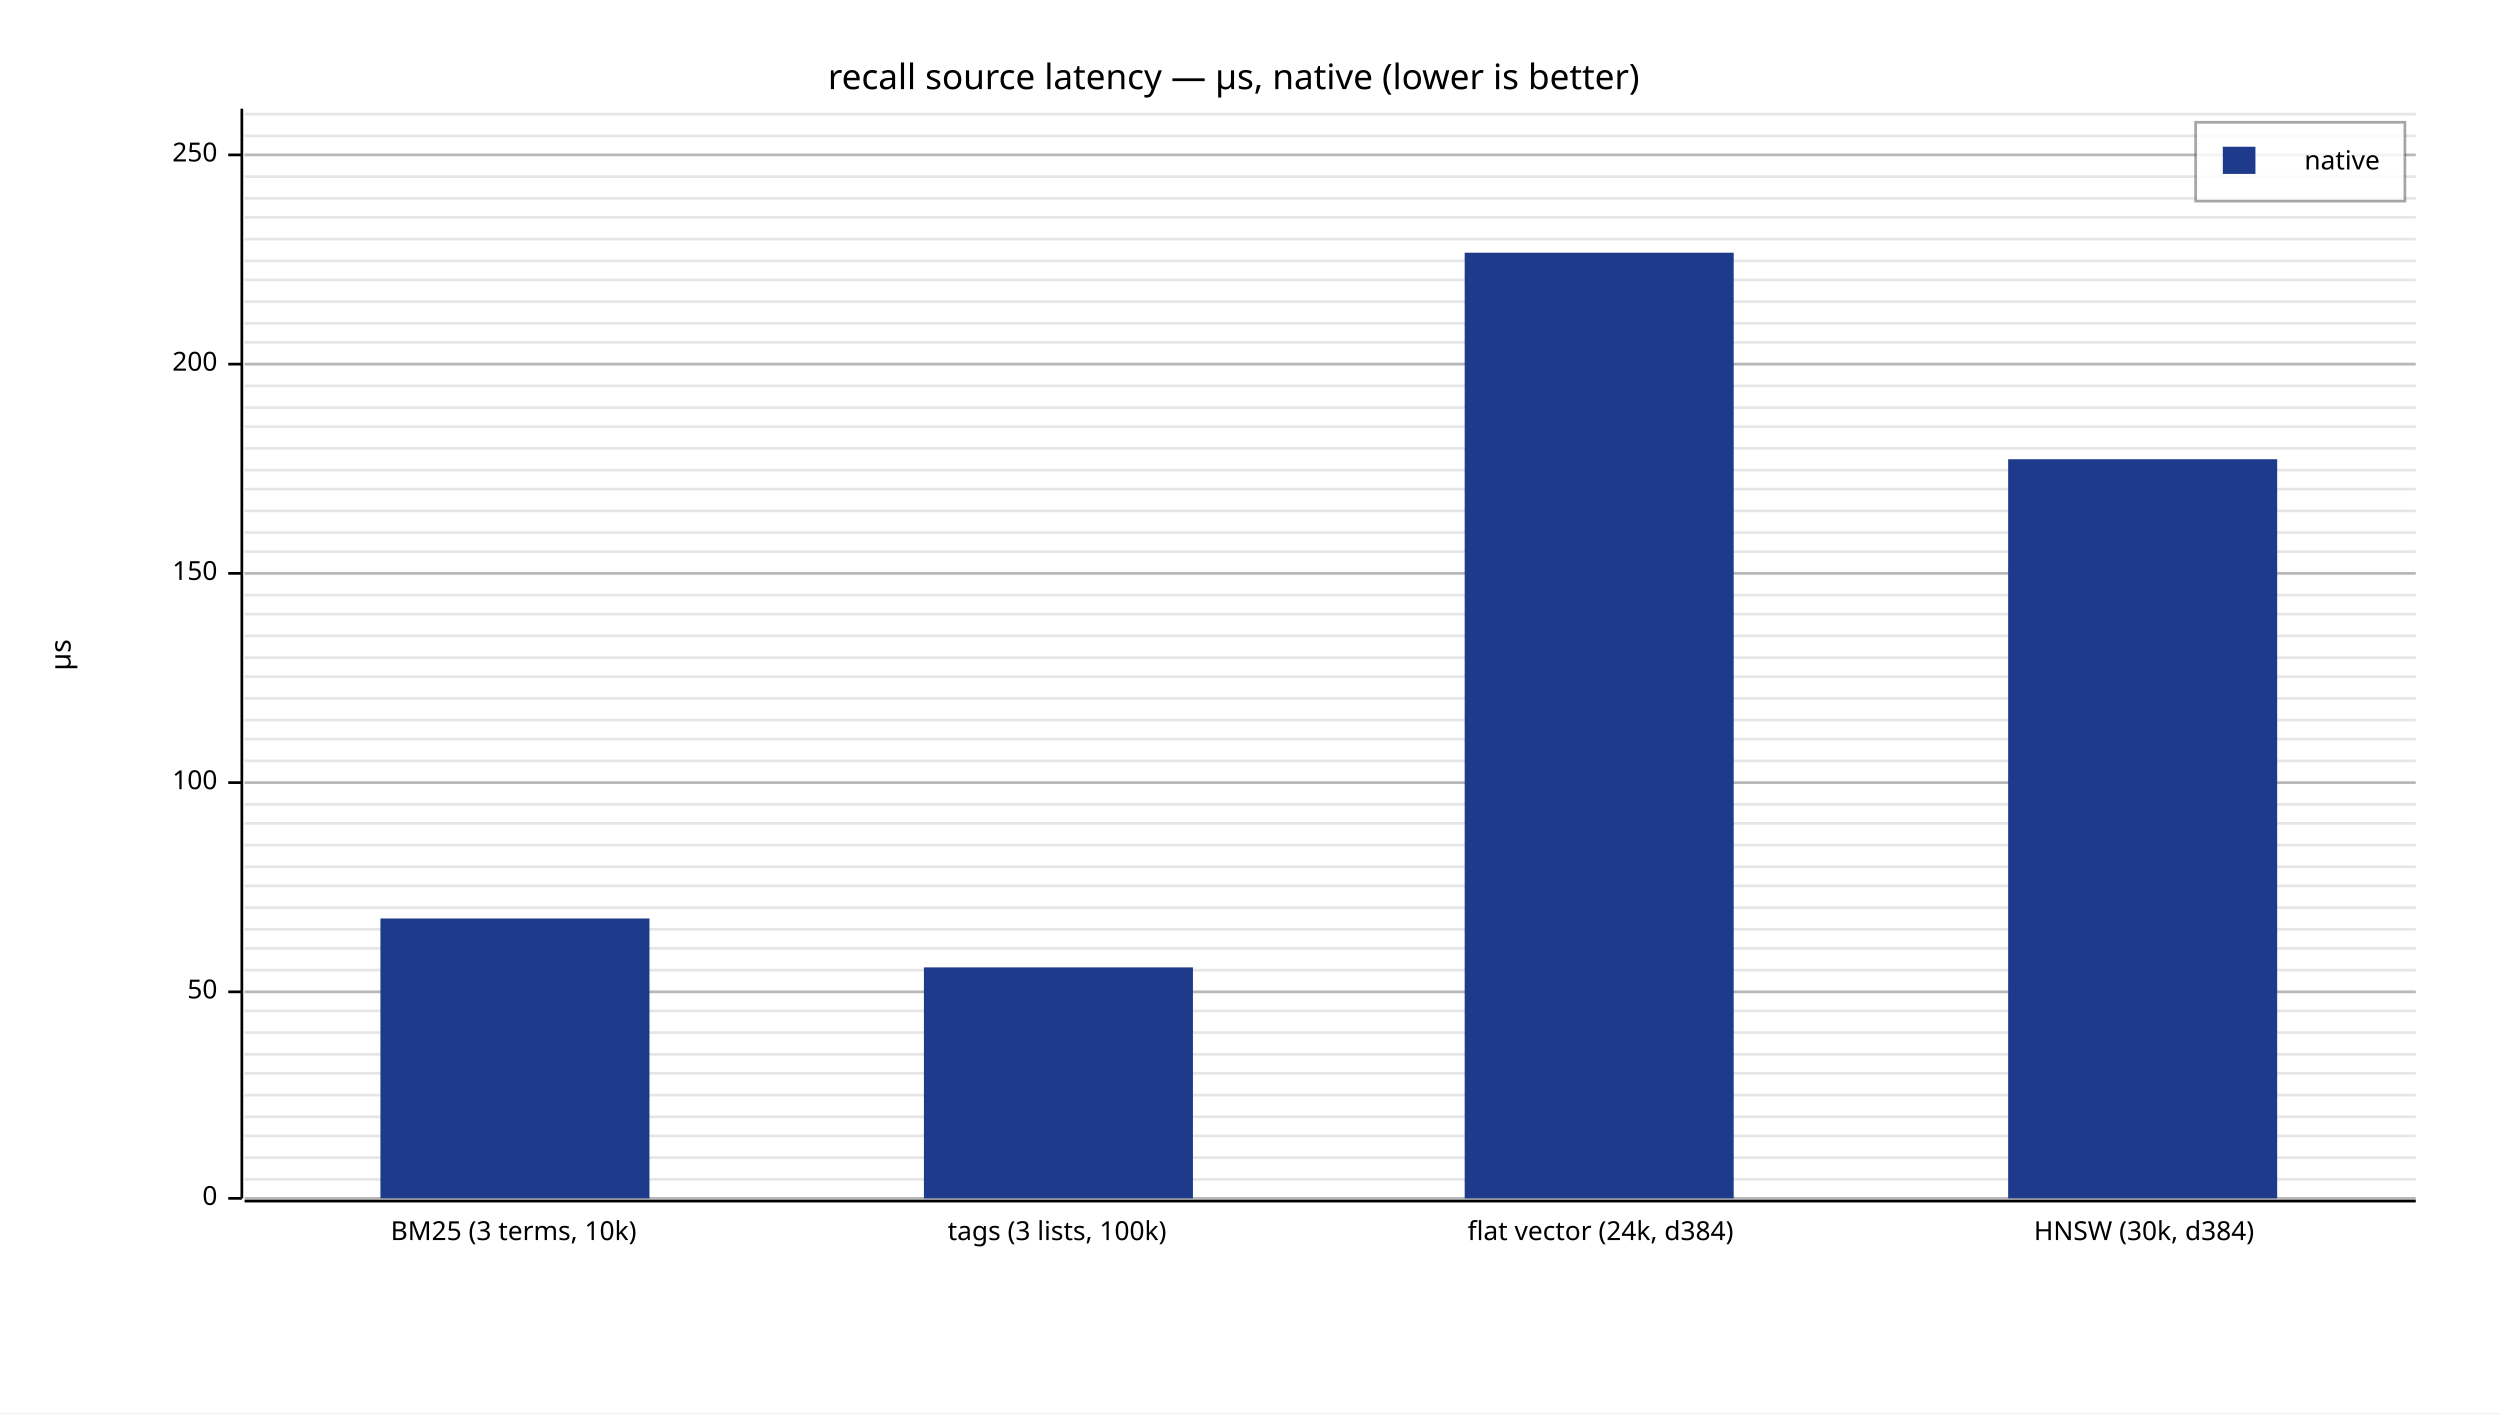
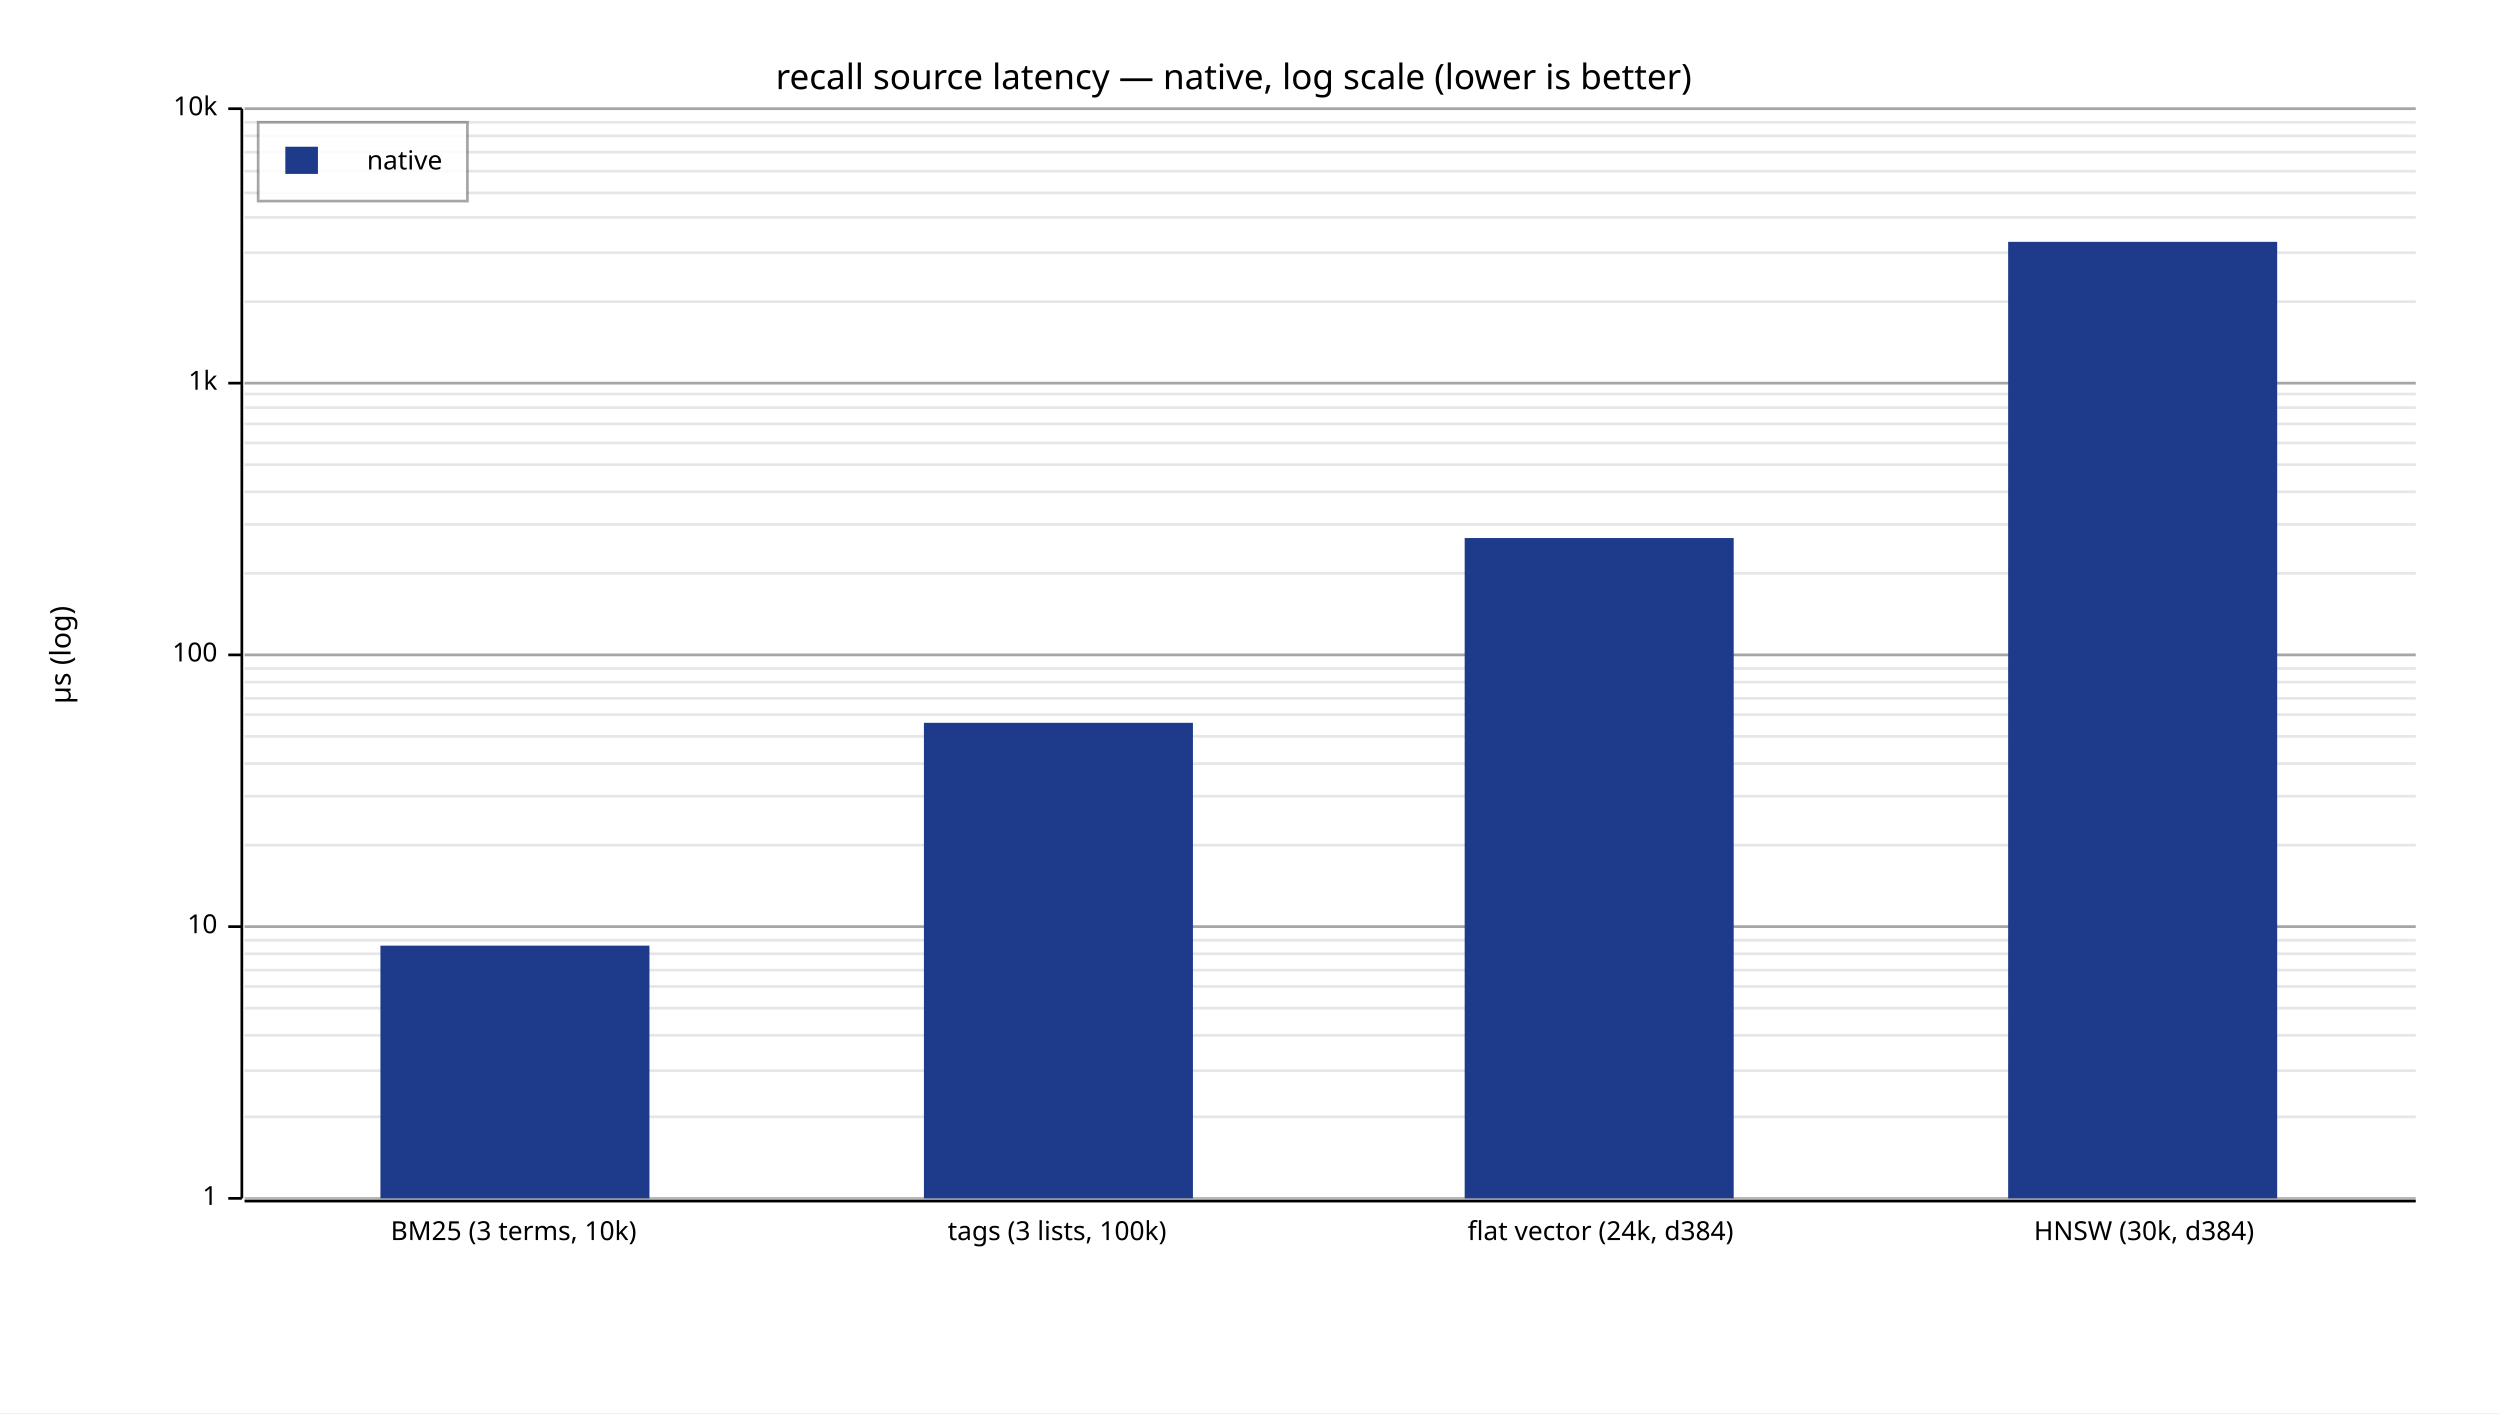
<svg xmlns="http://www.w3.org/2000/svg" width="920" height="520" viewBox="0 0 920 520">
  <rect x="0" y="0" width="920" height="520" opacity="1" fill="#FFFFFF" stroke="none" />
  <text x="454" y="23" dy="0.76em" text-anchor="middle" font-family="sans-serif" font-size="12.903" opacity="1" fill="#000000">
- recall source latency — µs, native (lower is better)
+ recall source latency — native, log scale (lower is better)
</text>
  <line opacity="0.1" stroke="#000000" stroke-width="1" x1="90" y1="441" x2="889" y2="441" />
-   <line opacity="0.1" stroke="#000000" stroke-width="1" x1="90" y1="434" x2="889" y2="434" />
-   <line opacity="0.1" stroke="#000000" stroke-width="1" x1="90" y1="426" x2="889" y2="426" />
-   <line opacity="0.1" stroke="#000000" stroke-width="1" x1="90" y1="418" x2="889" y2="418" />
  <line opacity="0.1" stroke="#000000" stroke-width="1" x1="90" y1="411" x2="889" y2="411" />
-   <line opacity="0.1" stroke="#000000" stroke-width="1" x1="90" y1="403" x2="889" y2="403" />
-   <line opacity="0.1" stroke="#000000" stroke-width="1" x1="90" y1="395" x2="889" y2="395" />
-   <line opacity="0.1" stroke="#000000" stroke-width="1" x1="90" y1="388" x2="889" y2="388" />
-   <line opacity="0.1" stroke="#000000" stroke-width="1" x1="90" y1="380" x2="889" y2="380" />
-   <line opacity="0.1" stroke="#000000" stroke-width="1" x1="90" y1="372" x2="889" y2="372" />
-   <line opacity="0.1" stroke="#000000" stroke-width="1" x1="90" y1="365" x2="889" y2="365" />
+   <line opacity="0.1" stroke="#000000" stroke-width="1" x1="90" y1="394" x2="889" y2="394" />
+   <line opacity="0.1" stroke="#000000" stroke-width="1" x1="90" y1="381" x2="889" y2="381" />
+   <line opacity="0.1" stroke="#000000" stroke-width="1" x1="90" y1="371" x2="889" y2="371" />
+   <line opacity="0.1" stroke="#000000" stroke-width="1" x1="90" y1="363" x2="889" y2="363" />
  <line opacity="0.1" stroke="#000000" stroke-width="1" x1="90" y1="357" x2="889" y2="357" />
-   <line opacity="0.1" stroke="#000000" stroke-width="1" x1="90" y1="349" x2="889" y2="349" />
-   <line opacity="0.1" stroke="#000000" stroke-width="1" x1="90" y1="342" x2="889" y2="342" />
-   <line opacity="0.1" stroke="#000000" stroke-width="1" x1="90" y1="334" x2="889" y2="334" />
-   <line opacity="0.1" stroke="#000000" stroke-width="1" x1="90" y1="326" x2="889" y2="326" />
-   <line opacity="0.1" stroke="#000000" stroke-width="1" x1="90" y1="319" x2="889" y2="319" />
+   <line opacity="0.1" stroke="#000000" stroke-width="1" x1="90" y1="351" x2="889" y2="351" />
+   <line opacity="0.1" stroke="#000000" stroke-width="1" x1="90" y1="346" x2="889" y2="346" />
+   <line opacity="0.1" stroke="#000000" stroke-width="1" x1="90" y1="341" x2="889" y2="341" />
+   <line opacity="0.1" stroke="#000000" stroke-width="1" x1="90" y1="341" x2="889" y2="341" />
  <line opacity="0.1" stroke="#000000" stroke-width="1" x1="90" y1="311" x2="889" y2="311" />
-   <line opacity="0.1" stroke="#000000" stroke-width="1" x1="90" y1="303" x2="889" y2="303" />
-   <line opacity="0.1" stroke="#000000" stroke-width="1" x1="90" y1="296" x2="889" y2="296" />
-   <line opacity="0.1" stroke="#000000" stroke-width="1" x1="90" y1="288" x2="889" y2="288" />
-   <line opacity="0.1" stroke="#000000" stroke-width="1" x1="90" y1="280" x2="889" y2="280" />
-   <line opacity="0.1" stroke="#000000" stroke-width="1" x1="90" y1="272" x2="889" y2="272" />
-   <line opacity="0.1" stroke="#000000" stroke-width="1" x1="90" y1="265" x2="889" y2="265" />
+   <line opacity="0.1" stroke="#000000" stroke-width="1" x1="90" y1="293" x2="889" y2="293" />
+   <line opacity="0.1" stroke="#000000" stroke-width="1" x1="90" y1="281" x2="889" y2="281" />
+   <line opacity="0.1" stroke="#000000" stroke-width="1" x1="90" y1="271" x2="889" y2="271" />
+   <line opacity="0.1" stroke="#000000" stroke-width="1" x1="90" y1="263" x2="889" y2="263" />
  <line opacity="0.1" stroke="#000000" stroke-width="1" x1="90" y1="257" x2="889" y2="257" />
-   <line opacity="0.1" stroke="#000000" stroke-width="1" x1="90" y1="249" x2="889" y2="249" />
-   <line opacity="0.1" stroke="#000000" stroke-width="1" x1="90" y1="242" x2="889" y2="242" />
-   <line opacity="0.1" stroke="#000000" stroke-width="1" x1="90" y1="234" x2="889" y2="234" />
-   <line opacity="0.1" stroke="#000000" stroke-width="1" x1="90" y1="226" x2="889" y2="226" />
-   <line opacity="0.1" stroke="#000000" stroke-width="1" x1="90" y1="219" x2="889" y2="219" />
+   <line opacity="0.1" stroke="#000000" stroke-width="1" x1="90" y1="251" x2="889" y2="251" />
+   <line opacity="0.1" stroke="#000000" stroke-width="1" x1="90" y1="246" x2="889" y2="246" />
+   <line opacity="0.1" stroke="#000000" stroke-width="1" x1="90" y1="241" x2="889" y2="241" />
+   <line opacity="0.1" stroke="#000000" stroke-width="1" x1="90" y1="241" x2="889" y2="241" />
  <line opacity="0.1" stroke="#000000" stroke-width="1" x1="90" y1="211" x2="889" y2="211" />
-   <line opacity="0.1" stroke="#000000" stroke-width="1" x1="90" y1="203" x2="889" y2="203" />
-   <line opacity="0.1" stroke="#000000" stroke-width="1" x1="90" y1="196" x2="889" y2="196" />
-   <line opacity="0.1" stroke="#000000" stroke-width="1" x1="90" y1="188" x2="889" y2="188" />
-   <line opacity="0.1" stroke="#000000" stroke-width="1" x1="90" y1="180" x2="889" y2="180" />
-   <line opacity="0.1" stroke="#000000" stroke-width="1" x1="90" y1="173" x2="889" y2="173" />
-   <line opacity="0.1" stroke="#000000" stroke-width="1" x1="90" y1="165" x2="889" y2="165" />
-   <line opacity="0.1" stroke="#000000" stroke-width="1" x1="90" y1="157" x2="889" y2="157" />
+   <line opacity="0.1" stroke="#000000" stroke-width="1" x1="90" y1="193" x2="889" y2="193" />
+   <line opacity="0.1" stroke="#000000" stroke-width="1" x1="90" y1="181" x2="889" y2="181" />
+   <line opacity="0.1" stroke="#000000" stroke-width="1" x1="90" y1="171" x2="889" y2="171" />
+   <line opacity="0.1" stroke="#000000" stroke-width="1" x1="90" y1="163" x2="889" y2="163" />
+   <line opacity="0.1" stroke="#000000" stroke-width="1" x1="90" y1="156" x2="889" y2="156" />
  <line opacity="0.1" stroke="#000000" stroke-width="1" x1="90" y1="150" x2="889" y2="150" />
-   <line opacity="0.1" stroke="#000000" stroke-width="1" x1="90" y1="142" x2="889" y2="142" />
-   <line opacity="0.1" stroke="#000000" stroke-width="1" x1="90" y1="134" x2="889" y2="134" />
-   <line opacity="0.1" stroke="#000000" stroke-width="1" x1="90" y1="126" x2="889" y2="126" />
-   <line opacity="0.1" stroke="#000000" stroke-width="1" x1="90" y1="119" x2="889" y2="119" />
+   <line opacity="0.1" stroke="#000000" stroke-width="1" x1="90" y1="145" x2="889" y2="145" />
+   <line opacity="0.1" stroke="#000000" stroke-width="1" x1="90" y1="141" x2="889" y2="141" />
+   <line opacity="0.1" stroke="#000000" stroke-width="1" x1="90" y1="141" x2="889" y2="141" />
  <line opacity="0.1" stroke="#000000" stroke-width="1" x1="90" y1="111" x2="889" y2="111" />
-   <line opacity="0.1" stroke="#000000" stroke-width="1" x1="90" y1="103" x2="889" y2="103" />
-   <line opacity="0.1" stroke="#000000" stroke-width="1" x1="90" y1="96" x2="889" y2="96" />
-   <line opacity="0.1" stroke="#000000" stroke-width="1" x1="90" y1="88" x2="889" y2="88" />
+   <line opacity="0.1" stroke="#000000" stroke-width="1" x1="90" y1="93" x2="889" y2="93" />
  <line opacity="0.1" stroke="#000000" stroke-width="1" x1="90" y1="80" x2="889" y2="80" />
-   <line opacity="0.1" stroke="#000000" stroke-width="1" x1="90" y1="73" x2="889" y2="73" />
-   <line opacity="0.1" stroke="#000000" stroke-width="1" x1="90" y1="65" x2="889" y2="65" />
-   <line opacity="0.1" stroke="#000000" stroke-width="1" x1="90" y1="57" x2="889" y2="57" />
+   <line opacity="0.1" stroke="#000000" stroke-width="1" x1="90" y1="71" x2="889" y2="71" />
+   <line opacity="0.1" stroke="#000000" stroke-width="1" x1="90" y1="63" x2="889" y2="63" />
+   <line opacity="0.1" stroke="#000000" stroke-width="1" x1="90" y1="56" x2="889" y2="56" />
  <line opacity="0.1" stroke="#000000" stroke-width="1" x1="90" y1="50" x2="889" y2="50" />
-   <line opacity="0.1" stroke="#000000" stroke-width="1" x1="90" y1="42" x2="889" y2="42" />
+   <line opacity="0.1" stroke="#000000" stroke-width="1" x1="90" y1="45" x2="889" y2="45" />
+   <line opacity="0.1" stroke="#000000" stroke-width="1" x1="90" y1="40" x2="889" y2="40" />
+   <line opacity="0.1" stroke="#000000" stroke-width="1" x1="90" y1="40" x2="889" y2="40" />
  <text x="18" y="241" dy="0.76em" text-anchor="middle" font-family="sans-serif" font-size="10.484" opacity="1" fill="#000000" transform="rotate(270, 18, 241)">
- µs
+ µs (log)
</text>
  <line opacity="0.2" stroke="#000000" stroke-width="1" x1="90" y1="441" x2="889" y2="441" />
-   <line opacity="0.2" stroke="#000000" stroke-width="1" x1="90" y1="365" x2="889" y2="365" />
-   <line opacity="0.2" stroke="#000000" stroke-width="1" x1="90" y1="288" x2="889" y2="288" />
-   <line opacity="0.2" stroke="#000000" stroke-width="1" x1="90" y1="211" x2="889" y2="211" />
-   <line opacity="0.2" stroke="#000000" stroke-width="1" x1="90" y1="134" x2="889" y2="134" />
-   <line opacity="0.2" stroke="#000000" stroke-width="1" x1="90" y1="57" x2="889" y2="57" />
+   <line opacity="0.2" stroke="#000000" stroke-width="1" x1="90" y1="341" x2="889" y2="341" />
+   <line opacity="0.2" stroke="#000000" stroke-width="1" x1="90" y1="241" x2="889" y2="241" />
+   <line opacity="0.2" stroke="#000000" stroke-width="1" x1="90" y1="141" x2="889" y2="141" />
+   <line opacity="0.2" stroke="#000000" stroke-width="1" x1="90" y1="40" x2="889" y2="40" />
  <polyline fill="none" opacity="1" stroke="#000000" stroke-width="1" points="89,40 89,441 " />
  <text x="80" y="441" dy="0.5ex" text-anchor="end" font-family="sans-serif" font-size="9.677" opacity="1" fill="#000000">
- 0
+ 1
</text>
  <polyline fill="none" opacity="1" stroke="#000000" stroke-width="1" points="84,441 89,441 " />
-   <text x="80" y="365" dy="0.5ex" text-anchor="end" font-family="sans-serif" font-size="9.677" opacity="1" fill="#000000">
- 50
+   <text x="80" y="341" dy="0.5ex" text-anchor="end" font-family="sans-serif" font-size="9.677" opacity="1" fill="#000000">
+ 10
</text>
-   <polyline fill="none" opacity="1" stroke="#000000" stroke-width="1" points="84,365 89,365 " />
-   <text x="80" y="288" dy="0.5ex" text-anchor="end" font-family="sans-serif" font-size="9.677" opacity="1" fill="#000000">
+   <polyline fill="none" opacity="1" stroke="#000000" stroke-width="1" points="84,341 89,341 " />
+   <text x="80" y="241" dy="0.5ex" text-anchor="end" font-family="sans-serif" font-size="9.677" opacity="1" fill="#000000">
100
</text>
-   <polyline fill="none" opacity="1" stroke="#000000" stroke-width="1" points="84,288 89,288 " />
-   <text x="80" y="211" dy="0.5ex" text-anchor="end" font-family="sans-serif" font-size="9.677" opacity="1" fill="#000000">
- 150
+   <polyline fill="none" opacity="1" stroke="#000000" stroke-width="1" points="84,241 89,241 " />
+   <text x="80" y="141" dy="0.5ex" text-anchor="end" font-family="sans-serif" font-size="9.677" opacity="1" fill="#000000">
+ 1k
</text>
-   <polyline fill="none" opacity="1" stroke="#000000" stroke-width="1" points="84,211 89,211 " />
-   <text x="80" y="134" dy="0.5ex" text-anchor="end" font-family="sans-serif" font-size="9.677" opacity="1" fill="#000000">
- 200
+   <polyline fill="none" opacity="1" stroke="#000000" stroke-width="1" points="84,141 89,141 " />
+   <text x="80" y="40" dy="0.5ex" text-anchor="end" font-family="sans-serif" font-size="9.677" opacity="1" fill="#000000">
+ 10k
</text>
-   <polyline fill="none" opacity="1" stroke="#000000" stroke-width="1" points="84,134 89,134 " />
-   <text x="80" y="57" dy="0.5ex" text-anchor="end" font-family="sans-serif" font-size="9.677" opacity="1" fill="#000000">
- 250
- </text>
-   <polyline fill="none" opacity="1" stroke="#000000" stroke-width="1" points="84,57 89,57 " />
+   <polyline fill="none" opacity="1" stroke="#000000" stroke-width="1" points="84,40 89,40 " />
  <polyline fill="none" opacity="1" stroke="#000000" stroke-width="1" points="90,442 889,442 " />
-   <rect x="140" y="338" width="99" height="103" opacity="1" fill="#1E3A8A" stroke="none" />
-   <rect x="340" y="356" width="99" height="85" opacity="1" fill="#1E3A8A" stroke="none" />
-   <rect x="539" y="93" width="99" height="348" opacity="1" fill="#1E3A8A" stroke="none" />
-   <rect x="739" y="169" width="99" height="272" opacity="1" fill="#1E3A8A" stroke="none" />
-   <rect x="808" y="45" width="77" height="29" opacity="0.85" fill="#FFFFFF" stroke="none" />
-   <rect x="808" y="45" width="77" height="29" opacity="0.35" fill="none" stroke="#000000" />
-   <text x="848" y="55" dy="0.76em" text-anchor="start" font-family="sans-serif" font-size="9.677" opacity="1" fill="#000000">
+   <rect x="140" y="348" width="99" height="93" opacity="1" fill="#1E3A8A" stroke="none" />
+   <rect x="340" y="266" width="99" height="175" opacity="1" fill="#1E3A8A" stroke="none" />
+   <rect x="539" y="198" width="99" height="243" opacity="1" fill="#1E3A8A" stroke="none" />
+   <rect x="739" y="89" width="99" height="352" opacity="1" fill="#1E3A8A" stroke="none" />
+   <rect x="95" y="45" width="77" height="29" opacity="0.85" fill="#FFFFFF" stroke="none" />
+   <rect x="95" y="45" width="77" height="29" opacity="0.35" fill="none" stroke="#000000" />
+   <text x="135" y="55" dy="0.76em" text-anchor="start" font-family="sans-serif" font-size="9.677" opacity="1" fill="#000000">
native
</text>
-   <rect x="818" y="54" width="12" height="10" opacity="1" fill="#1E3A8A" stroke="none" />
+   <rect x="105" y="54" width="12" height="10" opacity="1" fill="#1E3A8A" stroke="none" />
  <text x="189" y="449" dy="0.76em" text-anchor="middle" font-family="sans-serif" font-size="9.677" opacity="1" fill="#000000">
BM25 (3 terms, 10k)
</text>
  <text x="389" y="449" dy="0.76em" text-anchor="middle" font-family="sans-serif" font-size="9.677" opacity="1" fill="#000000">
tags (3 lists, 100k)
</text>
  <text x="589" y="449" dy="0.76em" text-anchor="middle" font-family="sans-serif" font-size="9.677" opacity="1" fill="#000000">
flat vector (24k, d384)
</text>
  <text x="789" y="449" dy="0.76em" text-anchor="middle" font-family="sans-serif" font-size="9.677" opacity="1" fill="#000000">
HNSW (30k, d384)
</text>
</svg>
